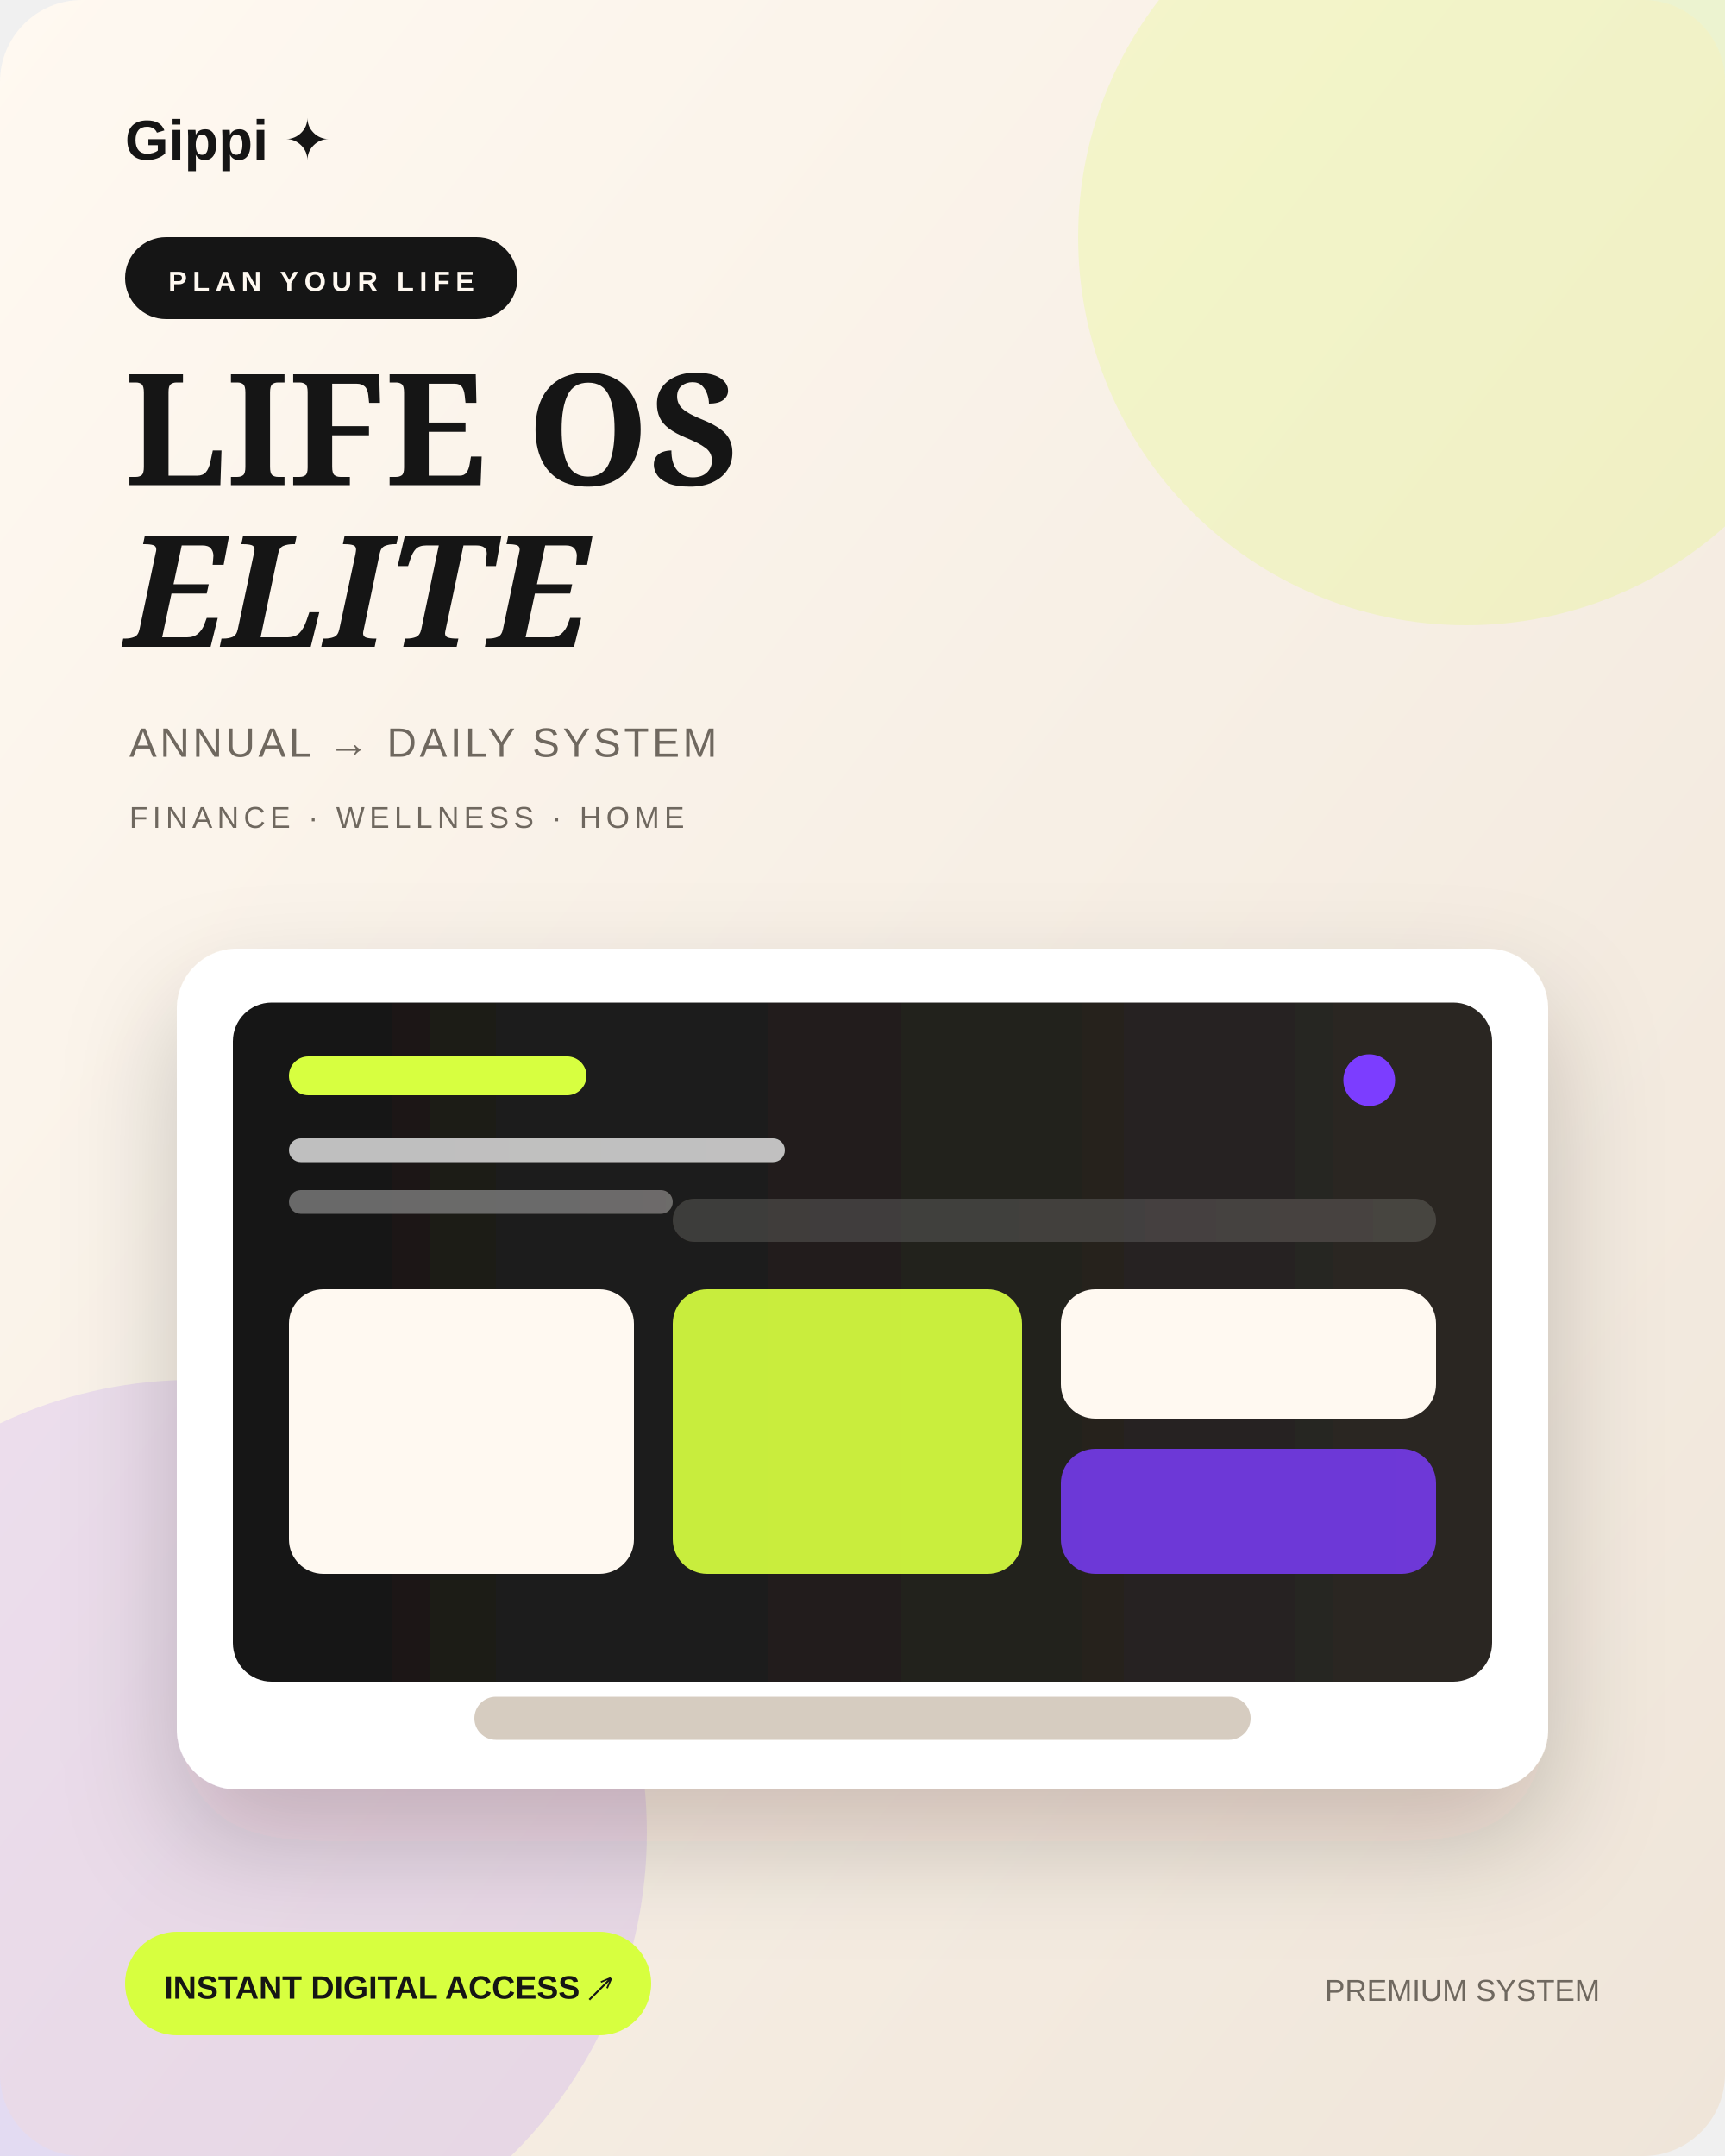
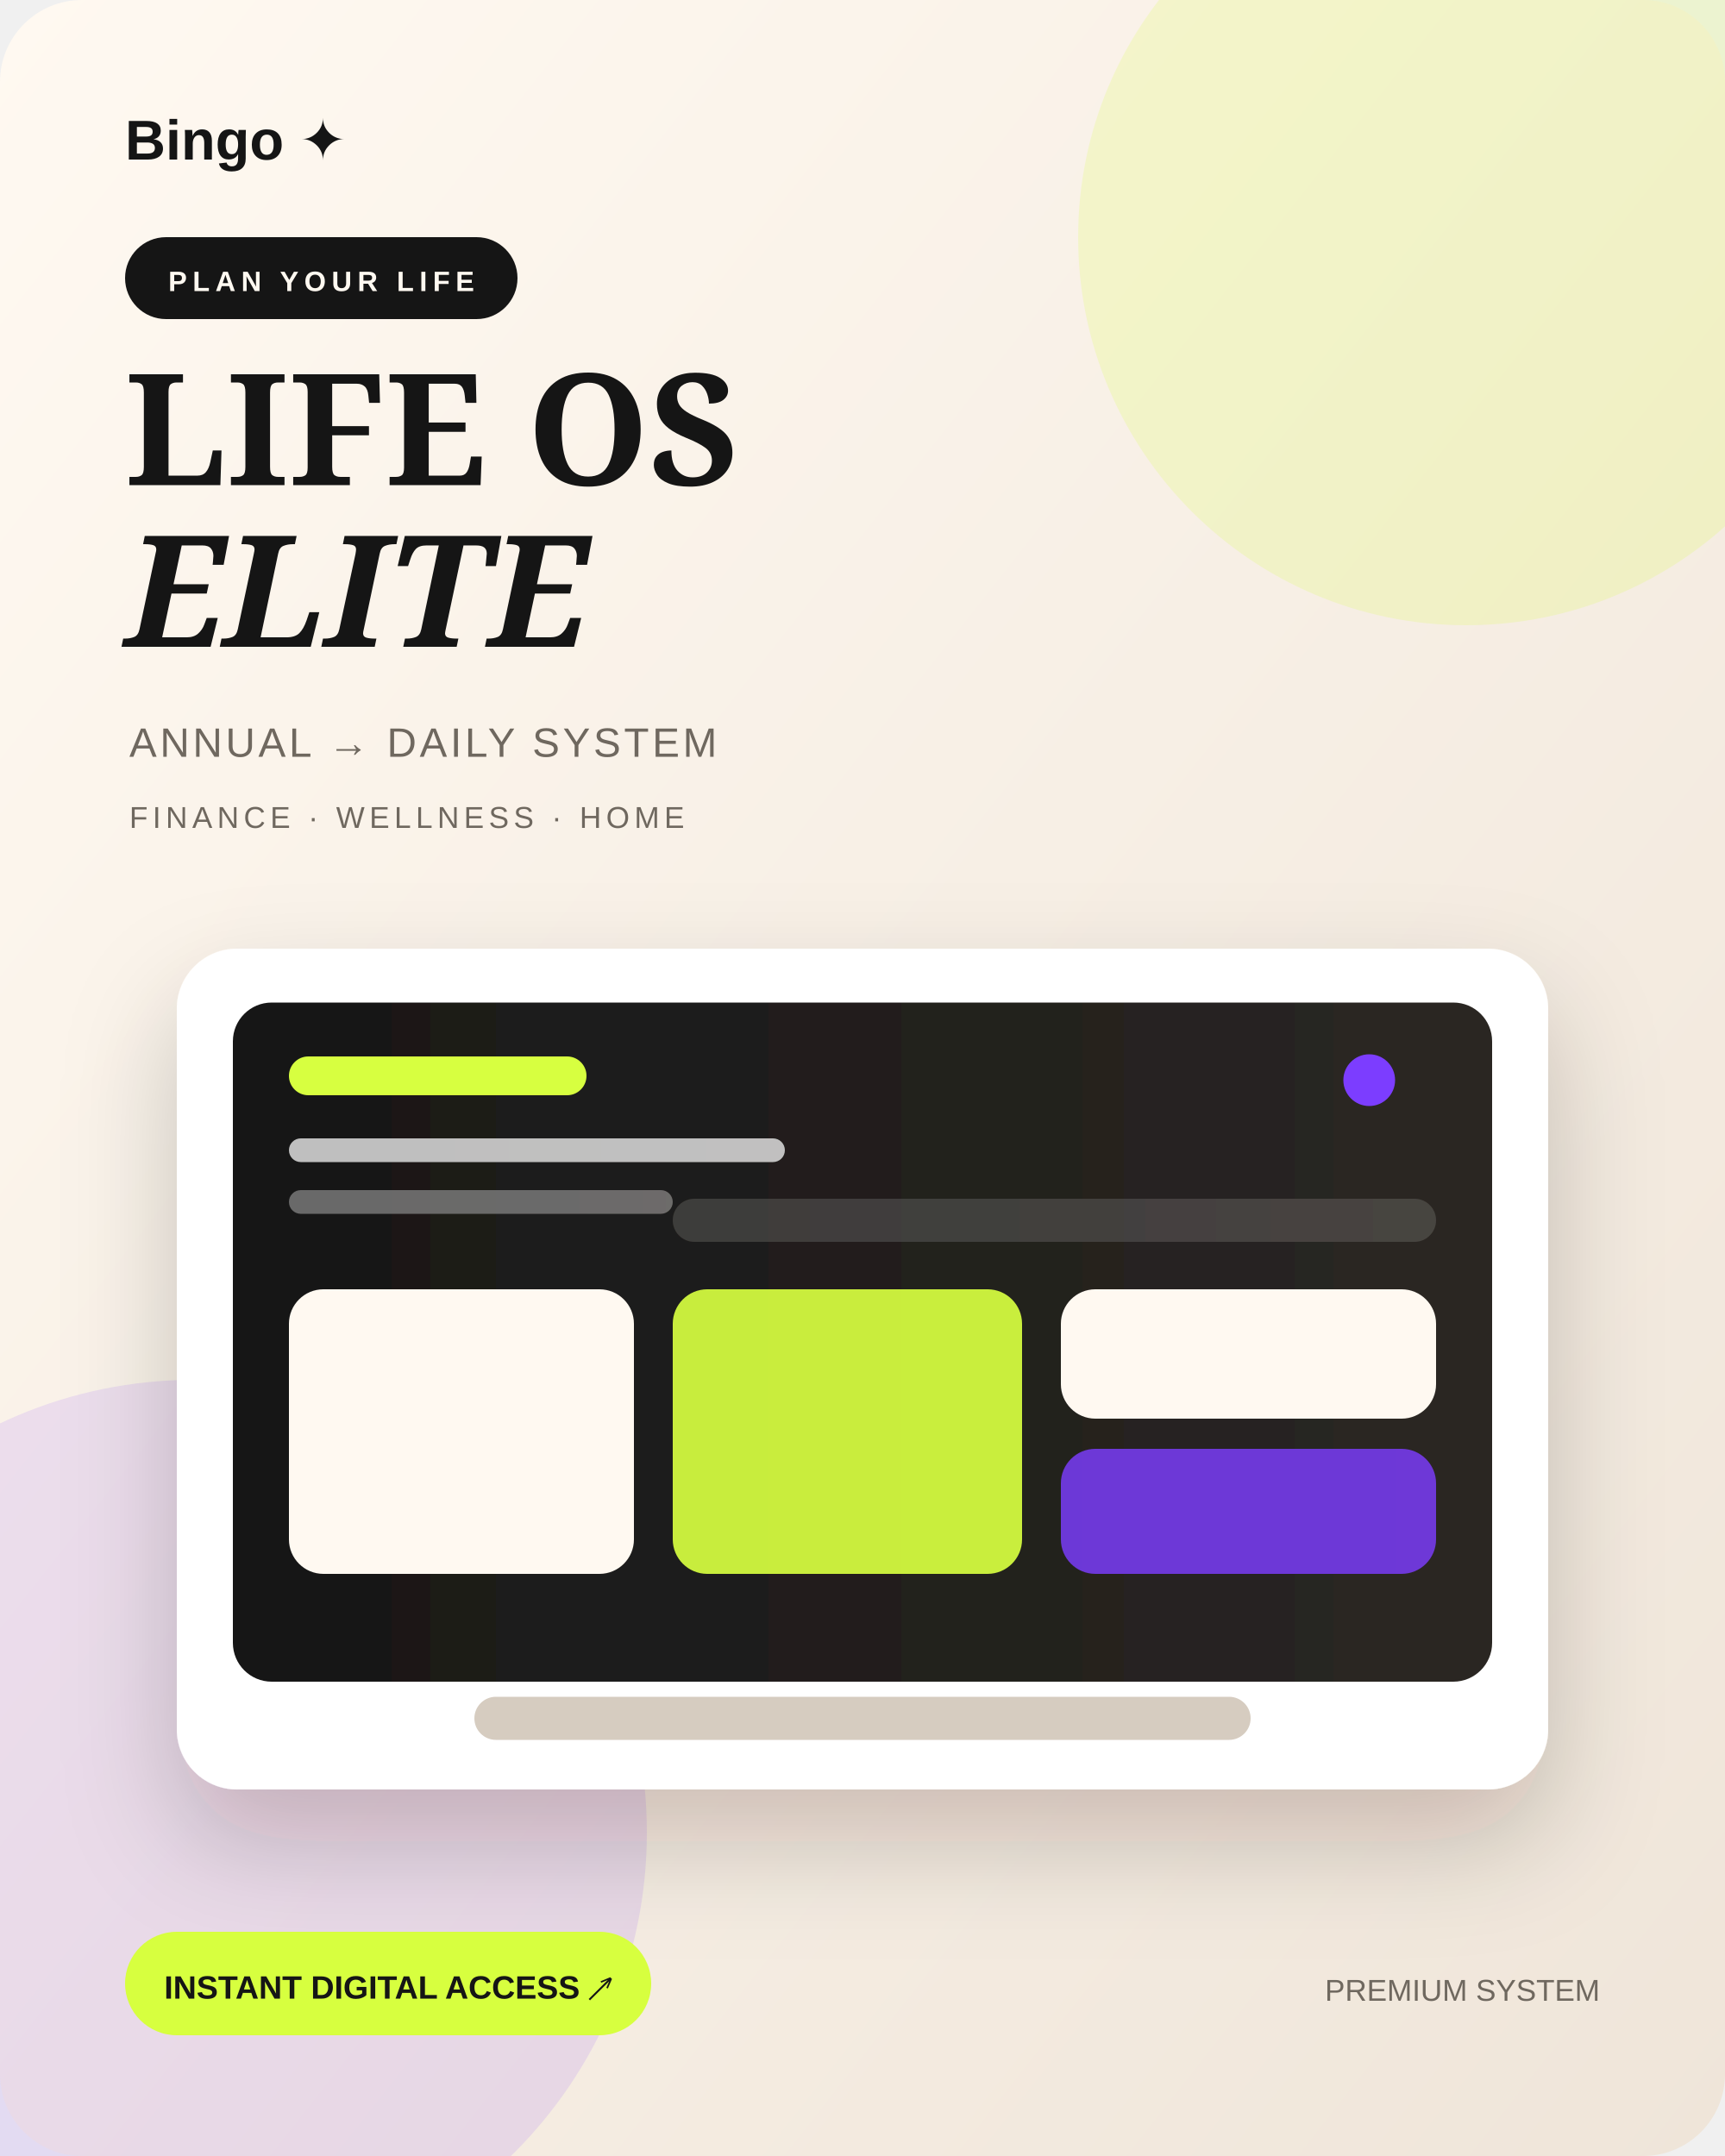
<svg xmlns="http://www.w3.org/2000/svg" width="800" height="1000" viewBox="0 0 800 1000">
  <defs>
    <linearGradient id="bg" x1="0" x2="1" y1="0" y2="1">
      <stop stop-color="#FFF9F1" />
      <stop offset="1" stop-color="#EFE5D9" />
    </linearGradient>
    <linearGradient id="screen" x1="0" x2="1">
      <stop stop-color="#171717" />
      <stop offset="1" stop-color="#2B2723" />
    </linearGradient>
    <filter id="shadow" x="-30%" y="-30%" width="160%" height="160%">
      <feDropShadow dx="0" dy="24" stdDeviation="26" flood-color="#271B10" flood-opacity=".20" />
    </filter>
  </defs>
  <rect width="800" height="1000" rx="38" fill="url(#bg)" />
  <circle cx="680" cy="110" r="180" fill="#D7FF3F" opacity=".18" />
  <circle cx="90" cy="850" r="210" fill="#7C3CFF" opacity=".12" />
-   <text x="58" y="74" font-family="Arial,Helvetica,sans-serif" font-size="26" font-weight="700" fill="#151515">Gippi ✦</text>
+   <text x="58" y="74" font-family="Arial,Helvetica,sans-serif" font-size="26" font-weight="700" fill="#151515">Bingo ✦</text>
  <rect x="58" y="110" width="182" height="38" rx="19" fill="#151515" />
  <text x="149" y="135" text-anchor="middle" font-family="Arial,Helvetica,sans-serif" font-size="13" font-weight="700" letter-spacing="2.6" fill="#FFF9F1">PLAN YOUR LIFE</text>
  <text x="58" y="225" font-family="Georgia,serif" font-size="72" font-weight="700" fill="#151515">LIFE OS</text>
  <text x="58" y="300" font-family="Georgia,serif" font-size="72" font-style="italic" font-weight="700" fill="#151515">ELITE</text>
  <text x="60" y="351" font-family="Arial,Helvetica,sans-serif" font-size="19" letter-spacing="1.5" fill="#6F685F">ANNUAL → DAILY SYSTEM</text>
  <text x="60" y="384" font-family="Arial,Helvetica,sans-serif" font-size="14" letter-spacing="2.2" fill="#6F685F">FINANCE · WELLNESS · HOME</text>
  <g filter="url(#shadow)" transform="translate(82 440)">
    <rect x="0" y="0" width="636" height="390" rx="28" fill="#FFFFFF" />
    <rect x="26" y="25" width="584" height="315" rx="18" fill="url(#screen)" />
    <rect x="52" y="50" width="138" height="18" rx="9" fill="#D7FF3F" />
    <rect x="52" y="88" width="230" height="11" rx="5.5" fill="#FFFFFF" opacity=".72" />
    <rect x="52" y="112" width="178" height="11" rx="5.5" fill="#FFFFFF" opacity=".35" />
    <rect x="52" y="158" width="160" height="132" rx="16" fill="#FFF9F1" />
    <rect x="230" y="158" width="162" height="132" rx="16" fill="#D7FF3F" opacity=".92" />
    <rect x="410" y="158" width="174" height="60" rx="16" fill="#FFF9F1" />
    <rect x="410" y="232" width="174" height="58" rx="16" fill="#7C3CFF" opacity=".82" />
    <rect x="230" y="116" width="354" height="20" rx="10" fill="#FFFFFF" opacity=".14" />
    <circle cx="553" cy="61" r="12" fill="#7C3CFF" />
    <rect x="138" y="347" width="360" height="20" rx="10" fill="#D6CCC0" />
  </g>
  <rect x="58" y="896" width="244" height="48" rx="24" fill="#D7FF3F" />
  <text x="180" y="927" text-anchor="middle" font-family="Arial,Helvetica,sans-serif" font-size="15" font-weight="700" fill="#151515">INSTANT DIGITAL ACCESS ↗</text>
  <text x="742" y="928" text-anchor="end" font-family="Arial,Helvetica,sans-serif" font-size="14" fill="#6F685F">PREMIUM SYSTEM</text>
</svg>
